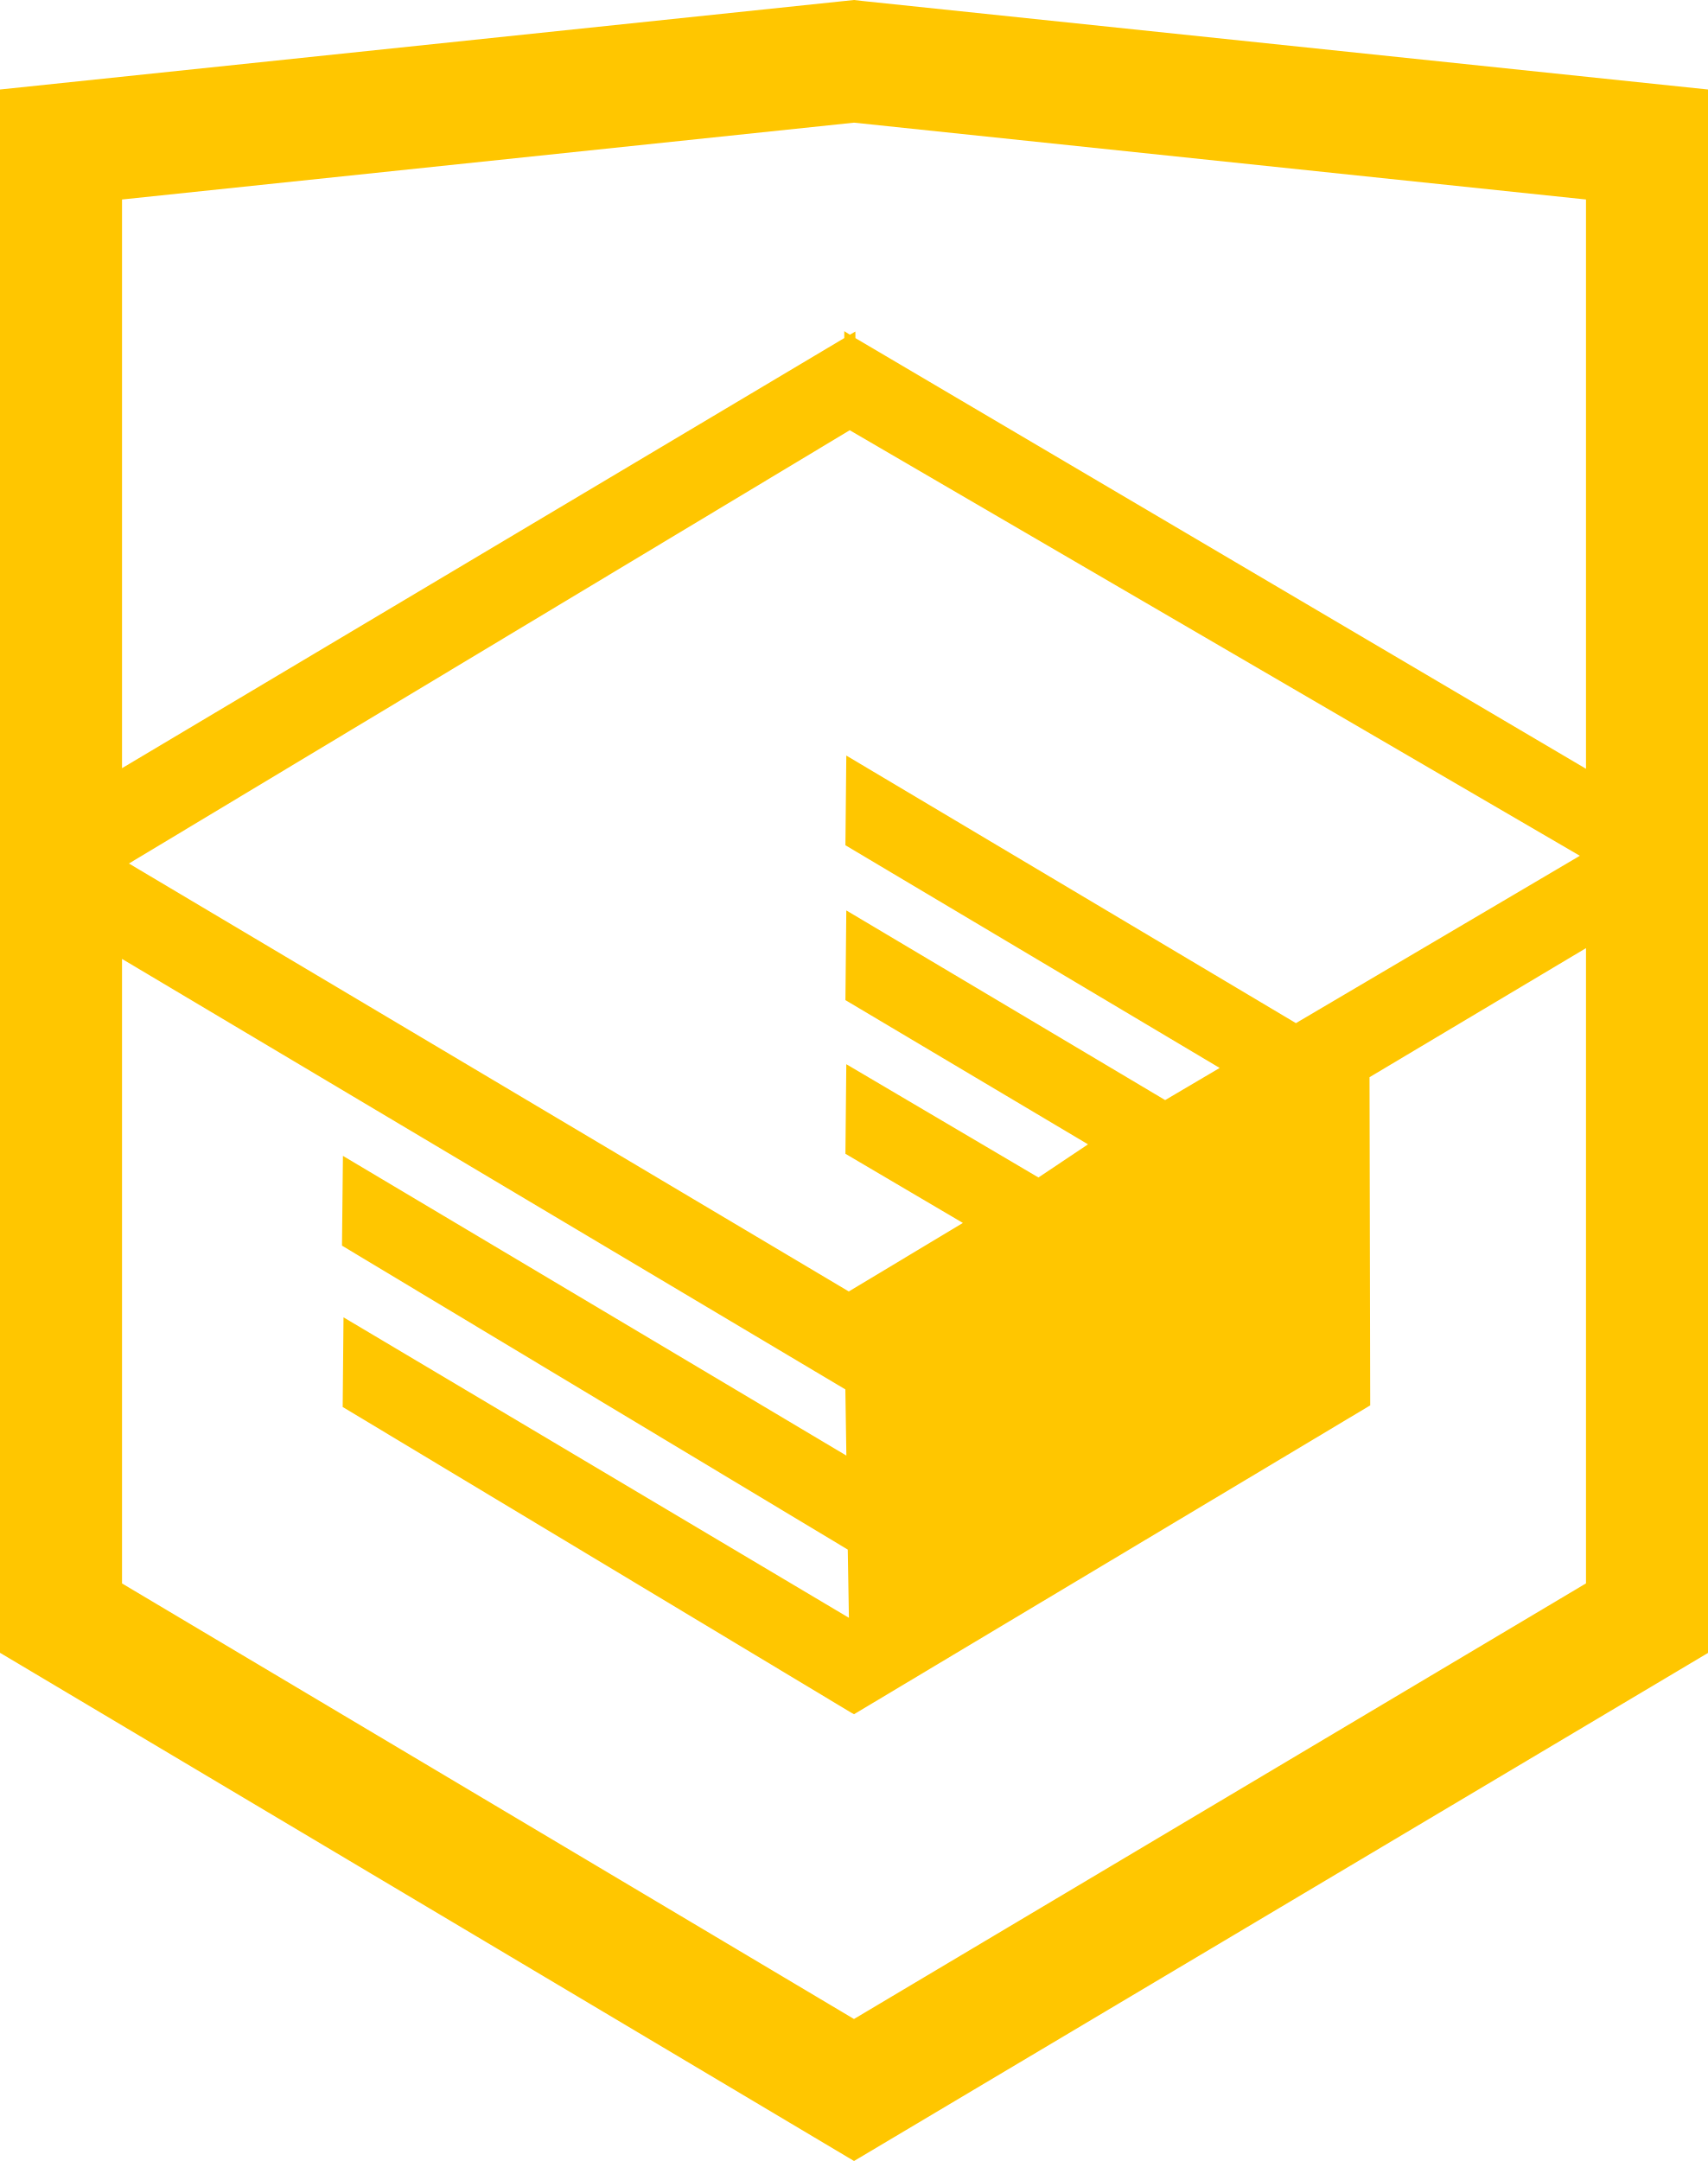
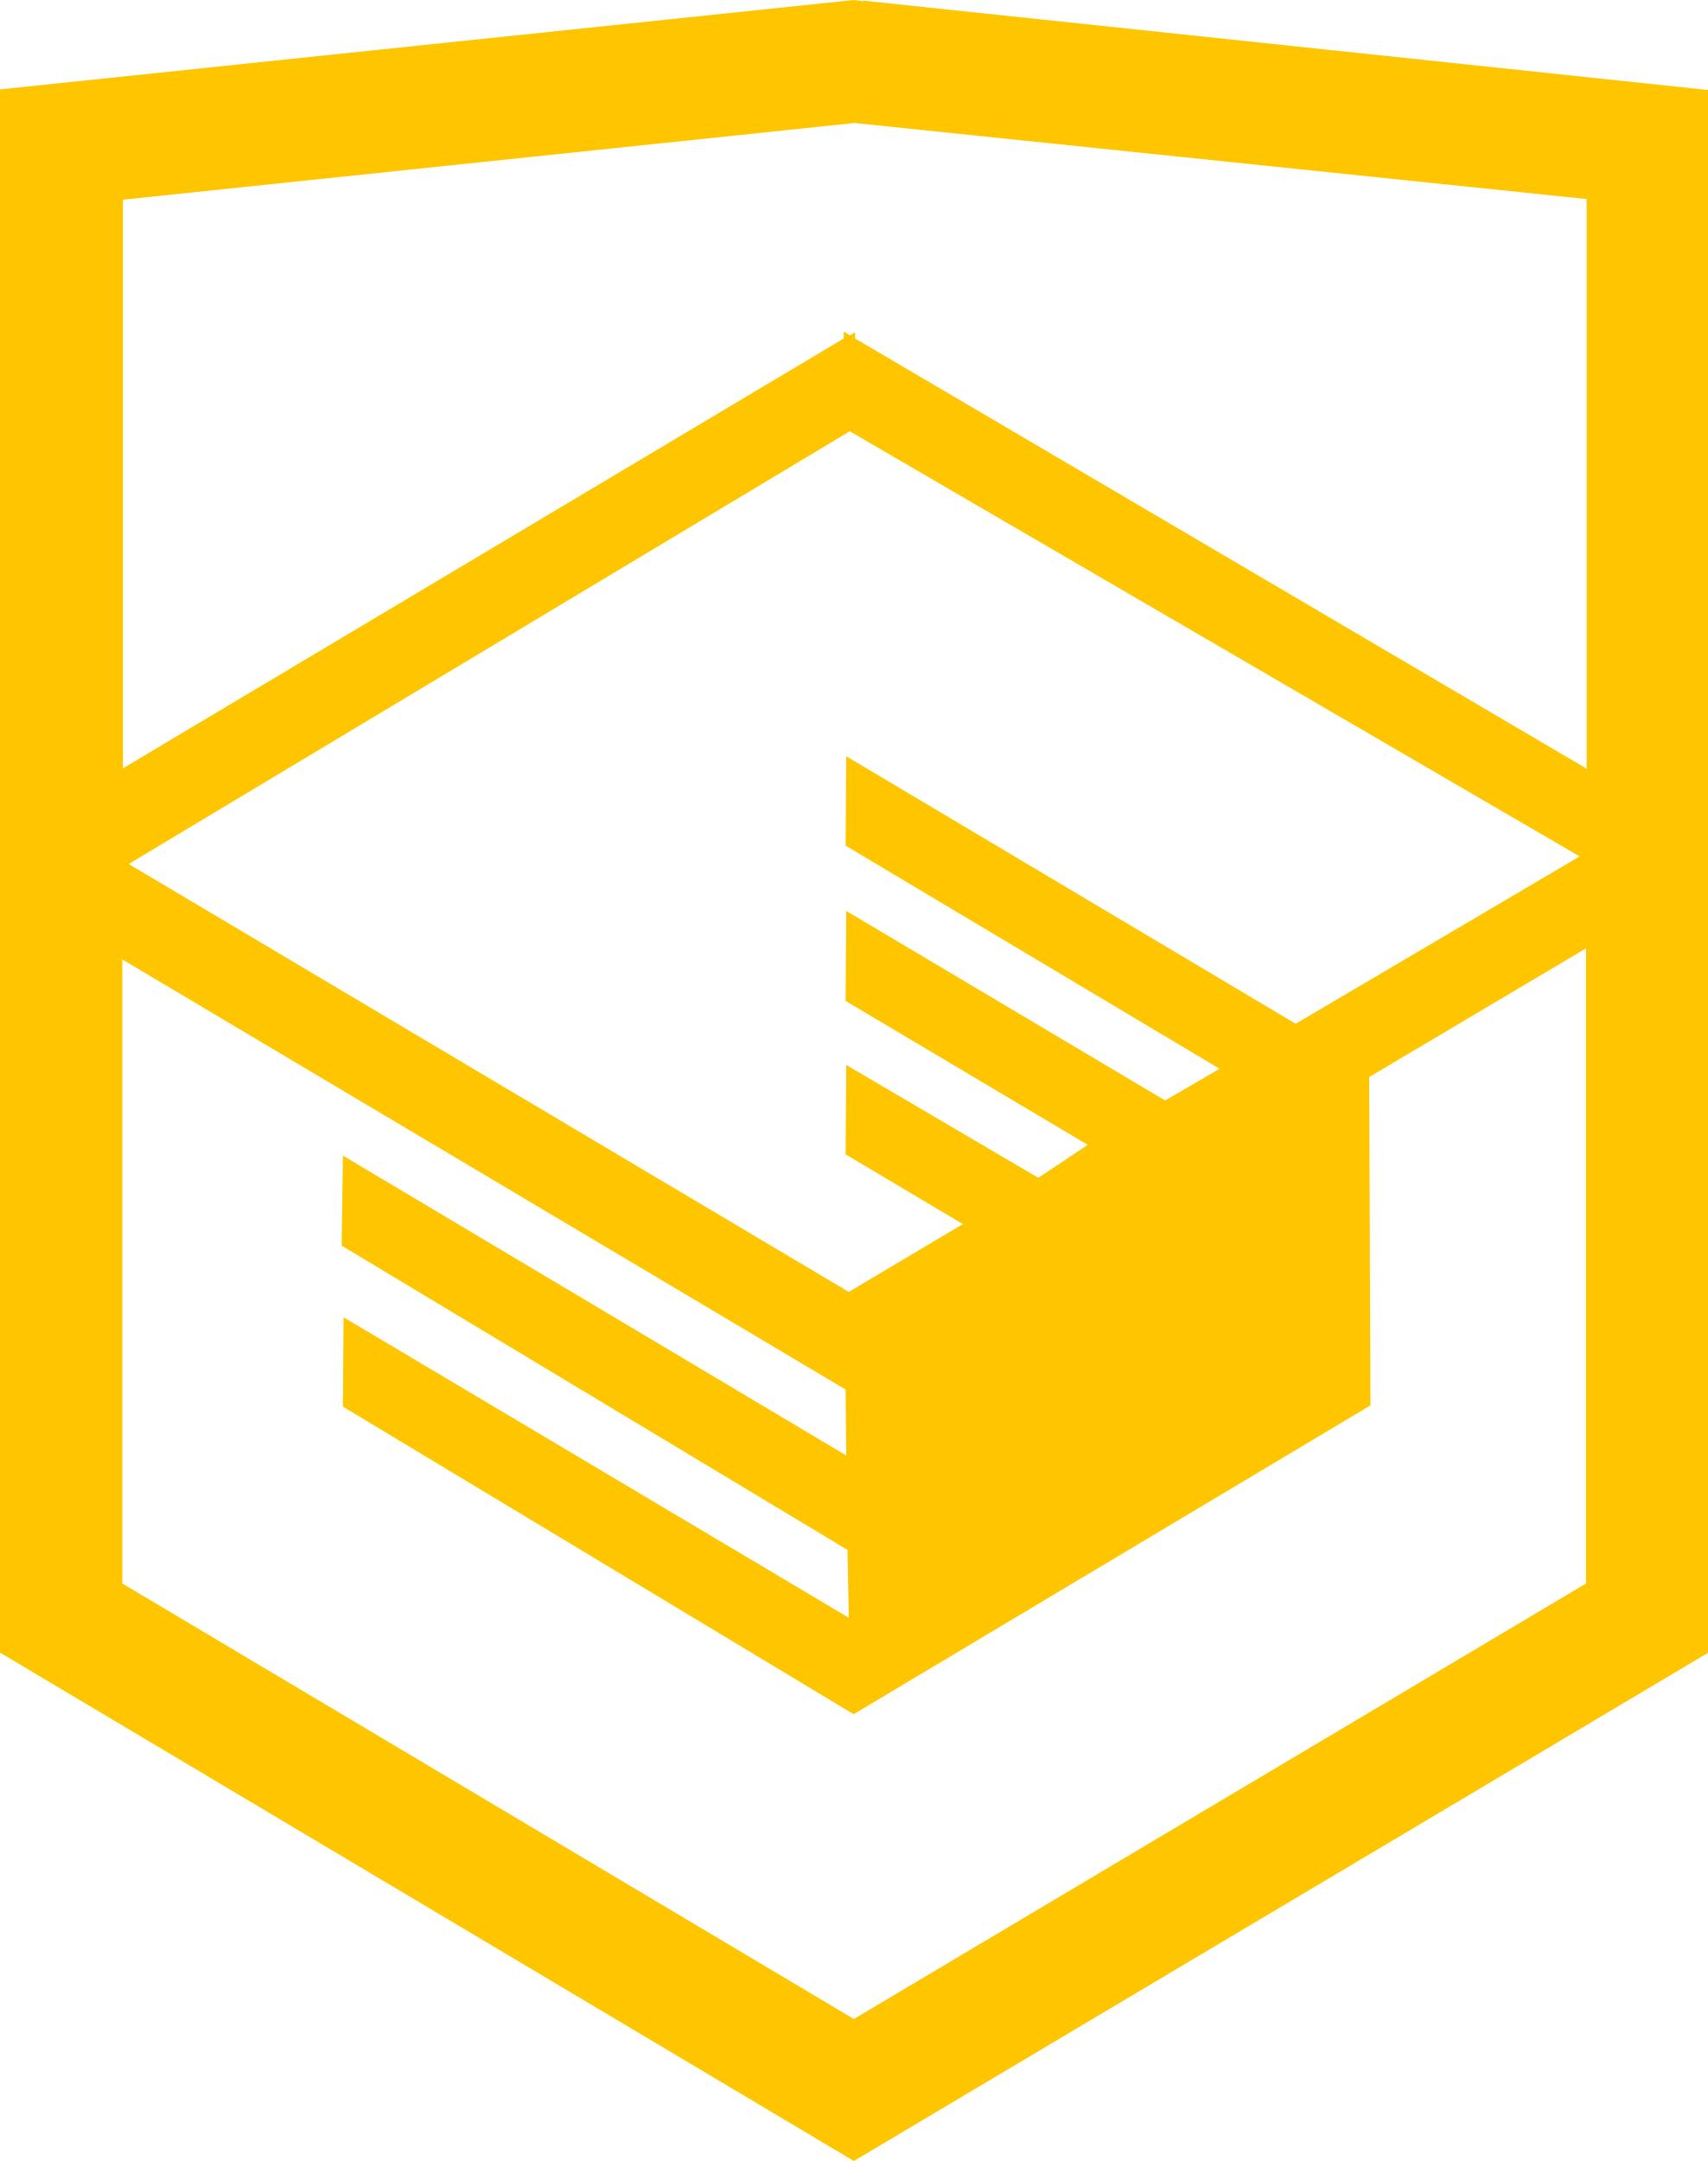
- <svg xmlns="http://www.w3.org/2000/svg" width="26.943" height="34.09" viewBox="0 0 26.943 34.09">
-   <path fill="#FFC600" d="M13.62.017L13.472 0 0 1.412v24.661l13.473 8.017 13.43-7.99.042-.025V1.412L13.62.017zm11.399 12.11L13.495 5.334l-.001-.104-.087.05-.088-.056v.109L1.925 12.118V3.147l11.548-1.212L25.02 3.147v8.98zm-11.614-5.34L24.923 13.5l-4.479 2.64-7.093-4.221-.014 1.415 5.904 3.513-.86.507-5.03-2.992-.014 1.415 3.827 2.275-.782.523-3.031-1.787-.014 1.413 1.853 1.091-1.8 1.081-11.356-6.751 11.371-6.835zm-11.48 8.34l11.411 6.791.016 1.044-7.942-4.728-.015 1.416 7.979 4.795.018 1.076-7.973-4.74-.013 1.414 8.021 4.822.046.025 8.143-4.872-.011-5.177 3.415-2.036v10.021L13.472 31.85 1.925 24.979v-9.852z" />
+ <svg xmlns="http://www.w3.org/2000/svg" width="26.94" height="34.09">
+   <path fill="#FFC600" d="M13.62.02L13.47 0 0 1.41v24.66l13.47 8.02L26.9 26.1l.05-.03V1.42L13.62.01zm11.4 12.1L13.49 5.34v-.1l-.08.05-.1-.06v.11L1.94 12.12V3.15l11.54-1.21 11.55 1.2v8.99zM13.4 6.8l11.52 6.71-4.48 2.64-7.09-4.22-.01 1.41 5.9 3.52-.86.5-5.03-2.99-.01 1.42 3.82 2.27-.78.52-3.03-1.78-.01 1.41 1.85 1.1-1.8 1.07-11.36-6.75L13.41 6.8zM1.92 15.13l11.42 6.79.01 1.04-7.94-4.73-.02 1.42 7.98 4.8.02 1.07-7.97-4.74-.01 1.41 8.02 4.83.04.02 8.15-4.87-.02-5.18 3.42-2.03v10.02l-11.55 6.87-11.54-6.87v-9.85z" />
</svg>
